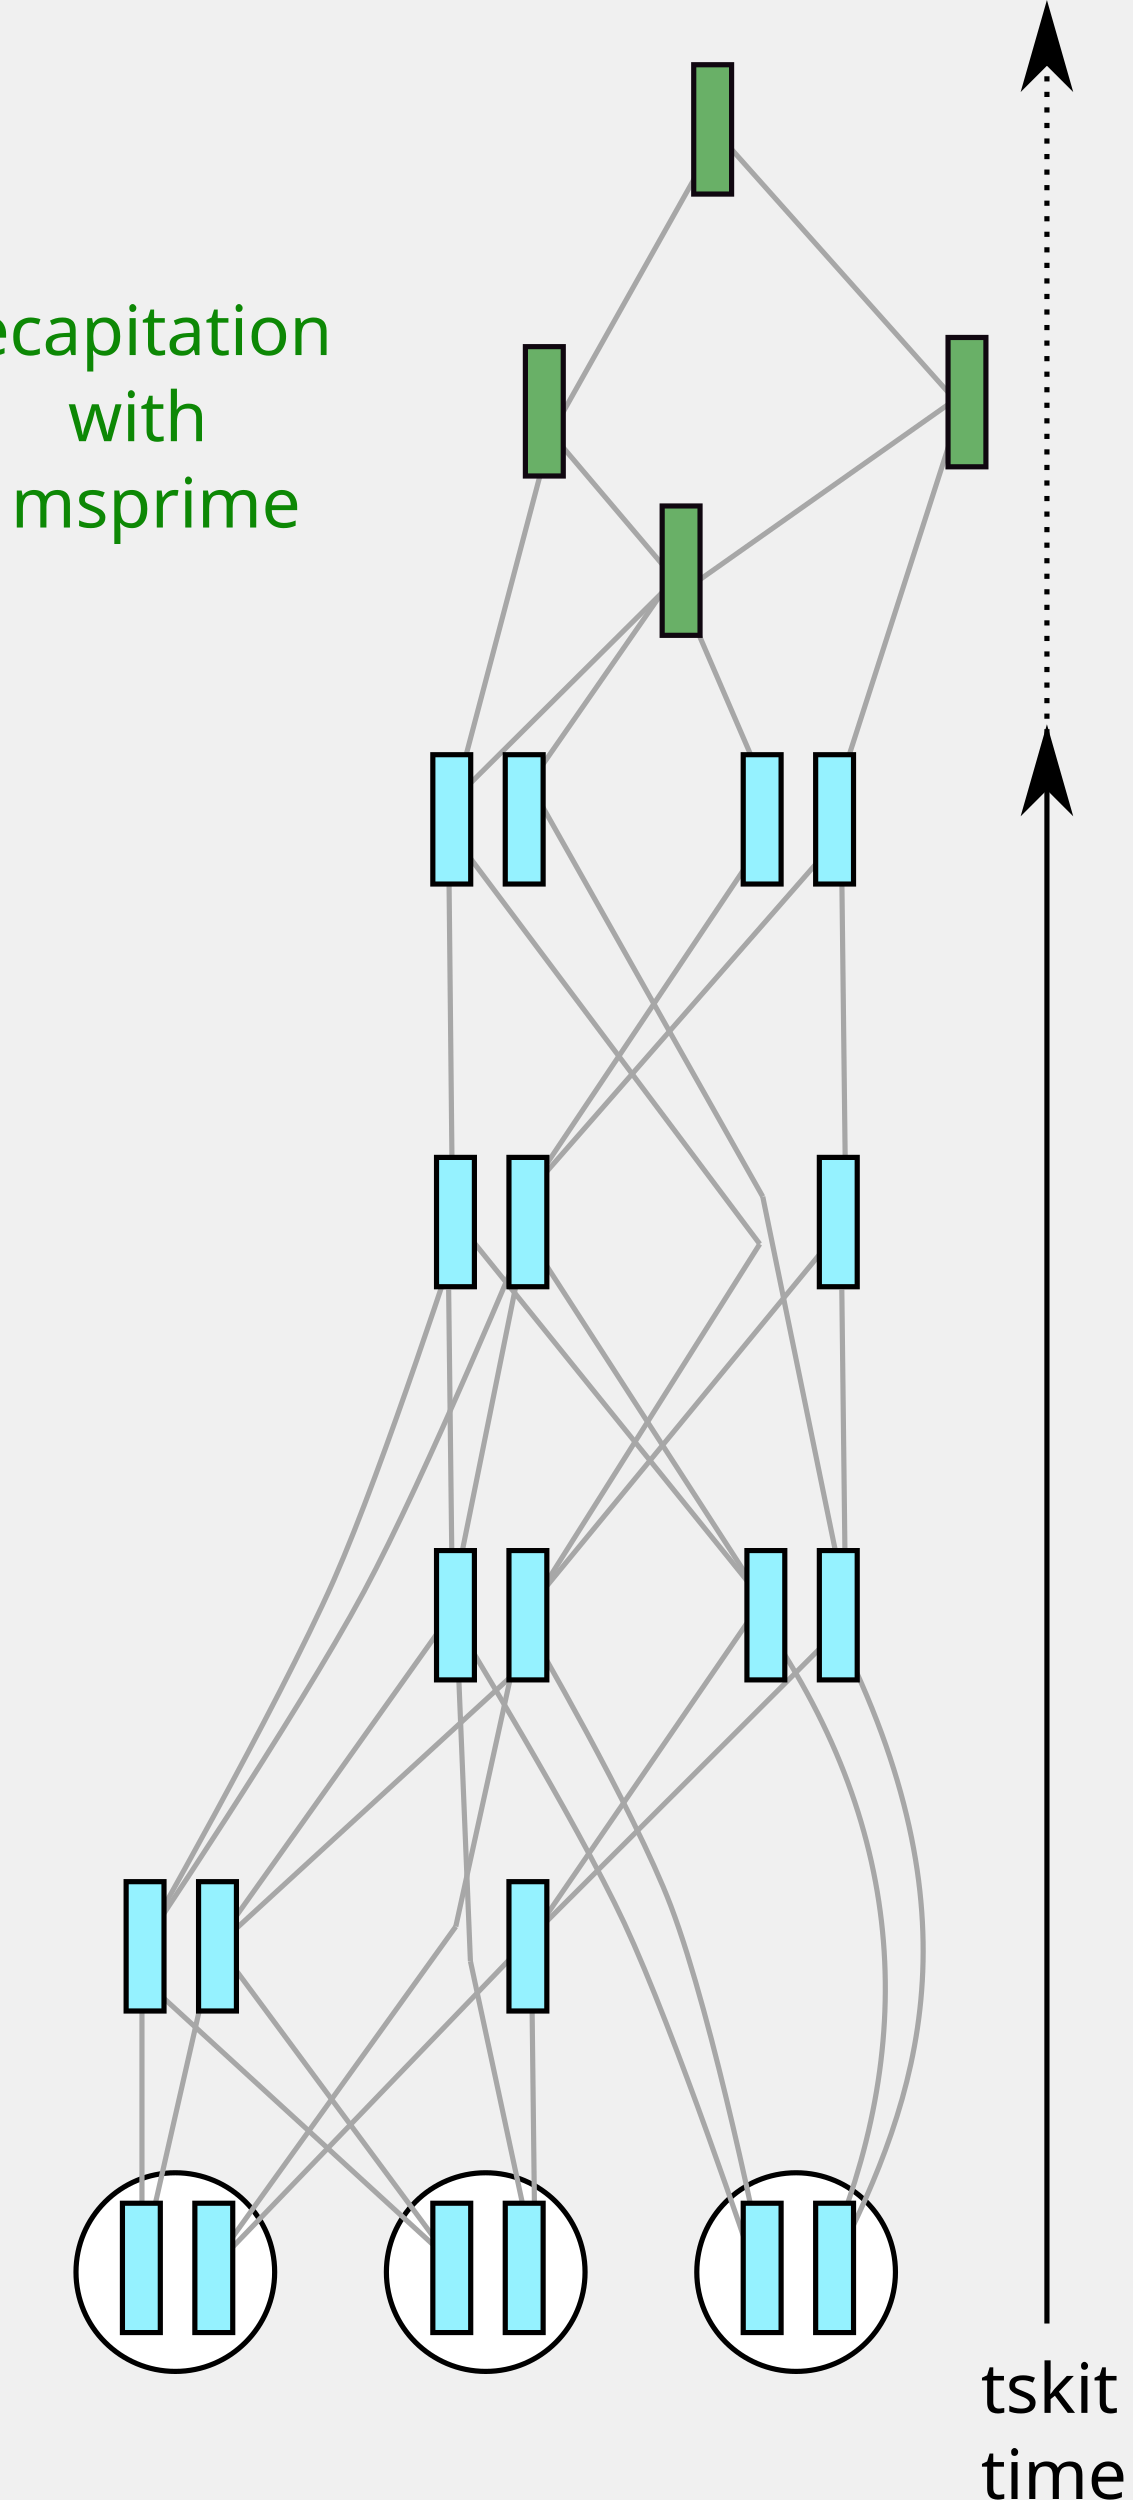
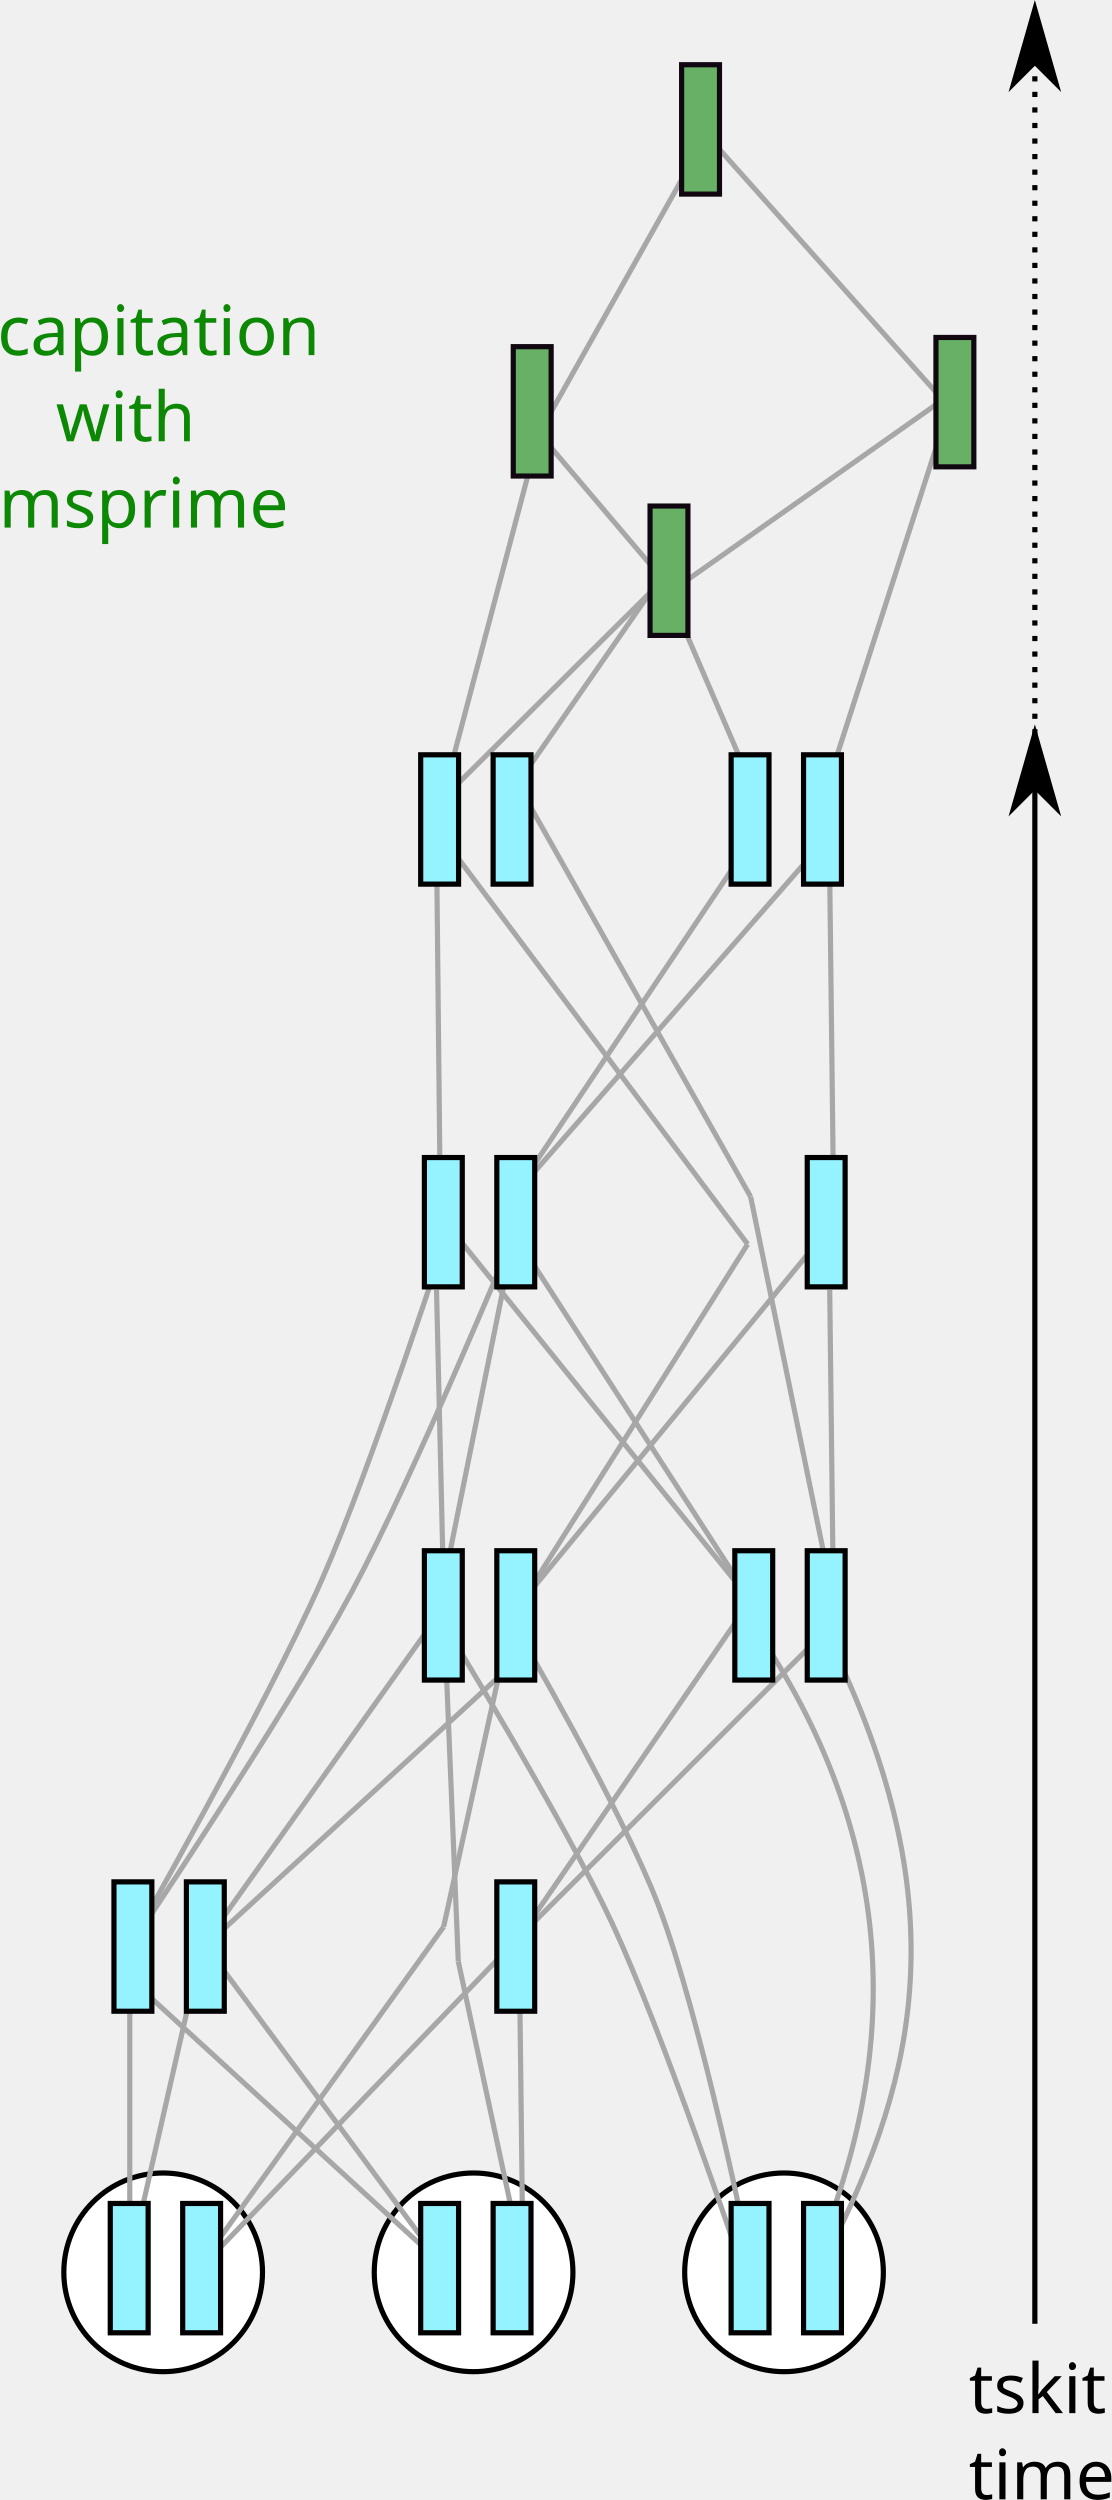
- <svg xmlns="http://www.w3.org/2000/svg" width="57.941mm" height="127.861mm" viewBox="0 0 57.941 127.861" version="1.1" id="svg8">
+ <svg xmlns="http://www.w3.org/2000/svg" width="56.827mm" height="127.847mm" viewBox="0 0 56.827 127.847" version="1.1" id="svg8">
  <defs id="defs2">
    <marker style="overflow:visible" id="marker1506" refX="0" refY="0" orient="auto">
      <path transform="matrix(-0.8,0,0,-0.8,-10,0)" style="fill:#000000;fill-opacity:1;fill-rule:evenodd;stroke:#000000;stroke-width:1pt;stroke-opacity:1" d="M 0,0 5,-5 -12.5,0 5,5 Z" id="path1504" />
    </marker>
    <marker orient="auto" refY="0" refX="0" id="marker9304" style="overflow:visible">
      <path id="path9302" d="M 0,0 5,-5 -12.5,0 5,5 Z" style="fill:#000000;fill-opacity:1;fill-rule:evenodd;stroke:#000000;stroke-width:1pt;stroke-opacity:1" transform="matrix(-0.8,0,0,-0.8,-10,0)" />
    </marker>
    <marker orient="auto" refY="0" refX="0" id="marker8808" style="overflow:visible">
      <path id="path8806" d="M 0,0 5,-5 -12.5,0 5,5 Z" style="fill:#007a8b;fill-opacity:1;fill-rule:evenodd;stroke:#007a8b;stroke-width:1pt;stroke-opacity:1" transform="matrix(-0.8,0,0,-0.8,-10,0)" />
    </marker>
    <marker orient="auto" refY="0" refX="0" id="marker8696" style="overflow:visible">
      <path id="path8694" d="M 0,0 5,-5 -12.5,0 5,5 Z" style="fill:#007a8b;fill-opacity:1;fill-rule:evenodd;stroke:#007a8b;stroke-width:1pt;stroke-opacity:1" transform="matrix(-0.8,0,0,-0.8,-10,0)" />
    </marker>
    <marker orient="auto" refY="0" refX="0" id="marker8590" style="overflow:visible">
      <path id="path8588" d="M 0,0 5,-5 -12.5,0 5,5 Z" style="fill:#007a8b;fill-opacity:1;fill-rule:evenodd;stroke:#007a8b;stroke-width:1pt;stroke-opacity:1" transform="matrix(-0.8,0,0,-0.8,-10,0)" />
    </marker>
    <marker orient="auto" refY="0" refX="0" id="marker5813" style="overflow:visible">
      <path id="path5811" d="M 0,0 5,-5 -12.5,0 5,5 Z" style="fill:#7864e0;fill-opacity:1;fill-rule:evenodd;stroke:#7864e0;stroke-width:1pt;stroke-opacity:1" transform="matrix(-0.8,0,0,-0.8,-10,0)" />
    </marker>
    <marker orient="auto" refY="0" refX="0" id="marker4813" style="overflow:visible">
      <path id="path4811" d="M 0,0 5,-5 -12.5,0 5,5 Z" style="fill:#7864e0;fill-opacity:1;fill-rule:evenodd;stroke:#7864e0;stroke-width:1pt;stroke-opacity:1" transform="matrix(-0.8,0,0,-0.8,-10,0)" />
    </marker>
    <marker orient="auto" refY="0" refX="0" id="marker4695" style="overflow:visible">
      <path id="path4693" d="M 0,0 5,-5 -12.5,0 5,5 Z" style="fill:#7864e0;fill-opacity:1;fill-rule:evenodd;stroke:#7864e0;stroke-width:1pt;stroke-opacity:1" transform="matrix(-0.8,0,0,-0.8,-10,0)" />
    </marker>
    <marker style="overflow:visible" id="marker3421" refX="0" refY="0" orient="auto">
      <path transform="matrix(-0.8,0,0,-0.8,-10,0)" style="fill:#7864e0;fill-opacity:1;fill-rule:evenodd;stroke:#7864e0;stroke-width:1pt;stroke-opacity:1" d="M 0,0 5,-5 -12.5,0 5,5 Z" id="path3419" />
    </marker>
    <marker orient="auto" refY="0" refX="0" id="marker2989" style="overflow:visible">
      <path id="path2987" d="M 0,0 5,-5 -12.5,0 5,5 Z" style="fill:#7864e0;fill-opacity:1;fill-rule:evenodd;stroke:#7864e0;stroke-width:1pt;stroke-opacity:1" transform="matrix(-0.8,0,0,-0.8,-10,0)" />
    </marker>
    <marker orient="auto" refY="0" refX="0" id="marker2527" style="overflow:visible">
      <path id="path2525" d="M 0,0 5,-5 -12.5,0 5,5 Z" style="fill:#000000;fill-opacity:1;fill-rule:evenodd;stroke:#000000;stroke-width:1pt;stroke-opacity:1" transform="matrix(-0.8,0,0,-0.8,-10,0)" />
    </marker>
    <marker orient="auto" refY="0" refX="0" id="marker2022" style="overflow:visible">
      <path id="path2020" d="M 0,0 5,-5 -12.5,0 5,5 Z" style="fill:#7864e0;fill-opacity:1;fill-rule:evenodd;stroke:#7864e0;stroke-width:1pt;stroke-opacity:1" transform="matrix(-0.8,0,0,-0.8,-10,0)" />
    </marker>
    <marker style="overflow:visible" id="marker1788" refX="0" refY="0" orient="auto">
      <path transform="matrix(-0.8,0,0,-0.8,-10,0)" style="fill:#007a8b;fill-opacity:1;fill-rule:evenodd;stroke:#007a8b;stroke-width:1pt;stroke-opacity:1" d="M 0,0 5,-5 -12.5,0 5,5 Z" id="path1786" />
    </marker>
    <marker style="overflow:visible" id="marker1754" refX="0" refY="0" orient="auto">
      <path transform="matrix(-0.8,0,0,-0.8,-10,0)" style="fill:#007a8b;fill-opacity:1;fill-rule:evenodd;stroke:#007a8b;stroke-width:1pt;stroke-opacity:1" d="M 0,0 5,-5 -12.5,0 5,5 Z" id="path1752" />
    </marker>
    <marker style="overflow:visible" id="marker1677" refX="0" refY="0" orient="auto">
      <path transform="matrix(-0.8,0,0,-0.8,-10,0)" style="fill:#ff0000;fill-opacity:1;fill-rule:evenodd;stroke:#ff0000;stroke-width:1pt;stroke-opacity:1" d="M 0,0 5,-5 -12.5,0 5,5 Z" id="path1675" />
    </marker>
    <marker style="overflow:visible" id="marker1125" refX="0" refY="0" orient="auto">
      <path transform="matrix(-0.8,0,0,-0.8,-10,0)" style="fill:#000000;fill-opacity:1;fill-rule:evenodd;stroke:#000000;stroke-width:1pt;stroke-opacity:1" d="M 0,0 5,-5 -12.5,0 5,5 Z" id="path1123" />
    </marker>
    <marker orient="auto" refY="0" refX="0" id="Arrow1Lend" style="overflow:visible">
      <path id="path836" d="M 0,0 5,-5 -12.5,0 5,5 Z" style="fill:#000000;fill-opacity:1;fill-rule:evenodd;stroke:#000000;stroke-width:1pt;stroke-opacity:1" transform="matrix(-0.8,0,0,-0.8,-10,0)" />
    </marker>
    <marker style="overflow:visible" id="marker2527-1" refX="0" refY="0" orient="auto">
      <path transform="matrix(-0.8,0,0,-0.8,-10,0)" style="fill:#000080;fill-opacity:1;fill-rule:evenodd;stroke:#000000;stroke-width:1pt;stroke-opacity:1" d="M 0,0 5,-5 -12.5,0 5,5 Z" id="path2525-7" />
    </marker>
    <marker style="overflow:visible" id="marker4813-9" refX="0" refY="0" orient="auto">
      <path transform="matrix(-0.8,0,0,-0.8,-10,0)" style="fill:#2ebec8;fill-opacity:0.882;fill-rule:evenodd;stroke:#2ebec8;stroke-width:1pt;stroke-opacity:0.882" d="M 0,0 5,-5 -12.5,0 5,5 Z" id="path4811-5" />
    </marker>
    <marker orient="auto" refY="0" refX="0" id="marker4813-9-9" style="overflow:visible">
      <path id="path4811-5-5" d="M 0,0 5,-5 -12.5,0 5,5 Z" style="fill:#2ebec8;fill-opacity:0.882;fill-rule:evenodd;stroke:#2ebec8;stroke-width:1pt;stroke-opacity:0.882" transform="matrix(-0.8,0,0,-0.8,-10,0)" />
    </marker>
    <marker style="overflow:visible" id="marker4813-9-9-0" refX="0" refY="0" orient="auto">
      <path transform="matrix(-0.8,0,0,-0.8,-10,0)" style="fill:#2ebec8;fill-opacity:0.882;fill-rule:evenodd;stroke:#2ebec8;stroke-width:1pt;stroke-opacity:0.882" d="M 0,0 5,-5 -12.5,0 5,5 Z" id="path4811-5-5-2" />
    </marker>
    <marker style="overflow:visible" id="marker2022-4" refX="0" refY="0" orient="auto">
      <path transform="matrix(-0.8,0,0,-0.8,-10,0)" style="fill:#7864e0;fill-opacity:1;fill-rule:evenodd;stroke:#7864e0;stroke-width:1pt;stroke-opacity:1" d="M 0,0 5,-5 -12.5,0 5,5 Z" id="path2020-4" />
    </marker>
    <marker orient="auto" refY="0" refX="0" id="marker2022-4-2" style="overflow:visible">
      <path id="path2020-4-9" d="M 0,0 5,-5 -12.5,0 5,5 Z" style="fill:#7864e0;fill-opacity:1;fill-rule:evenodd;stroke:#7864e0;stroke-width:1pt;stroke-opacity:1" transform="matrix(-0.8,0,0,-0.8,-10,0)" />
    </marker>
    <marker style="overflow:visible" id="marker2022-4-2-6" refX="0" refY="0" orient="auto">
      <path transform="matrix(-0.8,0,0,-0.8,-10,0)" style="fill:#7864e0;fill-opacity:1;fill-rule:evenodd;stroke:#7864e0;stroke-width:1pt;stroke-opacity:1" d="M 0,0 5,-5 -12.5,0 5,5 Z" id="path2020-4-9-8" />
    </marker>
    <marker orient="auto" refY="0" refX="0" id="marker2022-4-2-6-2" style="overflow:visible">
      <path id="path2020-4-9-8-9" d="M 0,0 5,-5 -12.5,0 5,5 Z" style="fill:#7864e0;fill-opacity:1;fill-rule:evenodd;stroke:#7864e0;stroke-width:1pt;stroke-opacity:1" transform="matrix(-0.8,0,0,-0.8,-10,0)" />
    </marker>
    <marker orient="auto" refY="0" refX="0" id="marker2022-4-2-6-5" style="overflow:visible">
      <path id="path2020-4-9-8-8" d="M 0,0 5,-5 -12.5,0 5,5 Z" style="fill:#7864e0;fill-opacity:1;fill-rule:evenodd;stroke:#7864e0;stroke-width:1pt;stroke-opacity:1" transform="matrix(-0.8,0,0,-0.8,-10,0)" />
    </marker>
  </defs>
-   <g id="layer6" style="display:inline" transform="translate(-45.51499,-16.11833)">
+   <g id="layer6" style="display:inline" transform="translate(-46.13829,-16.11833)">
    <circle style="display:inline;opacity:1;fill:#ffffff;fill-opacity:1;stroke:#000000;stroke-width:0.265;stroke-linecap:round;stroke-miterlimit:4;stroke-dasharray:none;stroke-dashoffset:0;stroke-opacity:1" id="circle8237" cx="54.482" cy="132.323" r="5.08" />
    <circle style="display:inline;opacity:1;fill:#ffffff;fill-opacity:1;stroke:#000000;stroke-width:0.265;stroke-linecap:round;stroke-miterlimit:4;stroke-dasharray:none;stroke-dashoffset:0;stroke-opacity:1" id="circle8241" cx="86.232" cy="132.323" r="5.08" />
  </g>
-   <g id="layer16" style="display:inline" transform="translate(3.75424,36.90917)">
+   <g id="layer16" style="display:inline" transform="translate(3.130949,36.90917)">
    <circle transform="translate(-49.26924,-53.0275)" r="5.08" cy="132.323" cx="70.357" id="circle8239" style="display:inline;opacity:1;fill:#ffffff;fill-opacity:1;stroke:#000000;stroke-width:0.265;stroke-linecap:round;stroke-miterlimit:4;stroke-dasharray:none;stroke-dashoffset:0;stroke-opacity:1" />
  </g>
-   <g id="layer3" style="display:inline" transform="translate(-45.51499,-16.11833)">
+   <g id="layer3" style="display:inline" transform="translate(-46.13829,-16.11833)">
    <path style="fill:none;fill-rule:evenodd;stroke:#a7a7a7;stroke-width:0.265px;stroke-linecap:butt;stroke-linejoin:miter;stroke-opacity:1" d="M 52.775,131.824 V 115.335" id="path1506" />
-     <path id="path1508" d="m 52.775,131.824 3.733,-16.395" style="fill:none;fill-rule:evenodd;stroke:#a7a7a7;stroke-width:0.265px;stroke-linecap:butt;stroke-linejoin:miter;stroke-opacity:1" />
-     <path id="path1510" d="M 56.479,131.824 68.825,114.652" style="fill:none;fill-rule:evenodd;stroke:#a7a7a7;stroke-width:0.265px;stroke-linecap:butt;stroke-linejoin:miter;stroke-opacity:1" />
-     <path style="fill:none;fill-rule:evenodd;stroke:#a7a7a7;stroke-width:0.265px;stroke-linecap:butt;stroke-linejoin:miter;stroke-opacity:1" d="m 57.366,131.09 15.395,-15.991" id="path1512" />
    <path style="fill:none;fill-rule:evenodd;stroke:#a7a7a7;stroke-width:0.265px;stroke-linecap:butt;stroke-linejoin:miter;stroke-opacity:1" d="m 83.996,131.824 c 0,0 -3.938,-11.746 -6.553,-17.348 -2.467,-5.285 -8.576,-15.253 -8.576,-15.253" id="path1522" />
-     <path id="path1524" d="m 87.7,131.824 c 4.739,-11.008 4.28,-21.903 -3.081,-32.648" style="fill:none;fill-rule:evenodd;stroke:#a7a7a7;stroke-width:0.265px;stroke-linecap:butt;stroke-linejoin:miter;stroke-opacity:1" />
-     <path id="path1530" d="m 84.525,131.824 c 0,0 -2.474,-12.37 -4.705,-18.239 -1.881,-4.947 -7.248,-14.125 -7.248,-14.125" style="fill:none;fill-rule:evenodd;stroke:#a7a7a7;stroke-width:0.265px;stroke-linecap:butt;stroke-linejoin:miter;stroke-opacity:1" />
-     <path style="fill:none;fill-rule:evenodd;stroke:#a7a7a7;stroke-width:0.265px;stroke-linecap:butt;stroke-linejoin:miter;stroke-opacity:1" d="m 88.229,131.824 c 4.349,-8.55 7.415,-17.756 0.094,-32.27" id="path1532" />
-     <path style="fill:none;fill-rule:evenodd;stroke:#a7a7a7;stroke-width:0.265px;stroke-linecap:butt;stroke-linejoin:miter;stroke-opacity:1" d="M 72.883,97.958 84.372,79.743" id="path1538" />
-     <path id="path1540" d="M 72.883,97.958 88.664,78.775" style="fill:none;fill-rule:evenodd;stroke:#a7a7a7;stroke-width:0.265px;stroke-linecap:butt;stroke-linejoin:miter;stroke-opacity:1" />
-     <path id="path1542" d="M 68.65,97.958 72.43,79.248" style="fill:none;fill-rule:evenodd;stroke:#a7a7a7;stroke-width:0.265px;stroke-linecap:butt;stroke-linejoin:miter;stroke-opacity:1" />
-     <path style="fill:none;fill-rule:evenodd;stroke:#a7a7a7;stroke-width:0.265px;stroke-linecap:butt;stroke-linejoin:miter;stroke-opacity:1" d="M 68.65,97.958 68.461,82.083" id="path1544" />
-     <path style="fill:none;fill-rule:evenodd;stroke:#a7a7a7;stroke-width:0.265px;stroke-linecap:butt;stroke-linejoin:miter;stroke-opacity:1" d="M 84.525,97.958 69.113,78.87" id="path1546" />
-     <path id="path1548" d="M 84.525,97.958 72.43,79.248" style="fill:none;fill-rule:evenodd;stroke:#a7a7a7;stroke-width:0.265px;stroke-linecap:butt;stroke-linejoin:miter;stroke-opacity:1" />
-     <path id="path1550" d="M 88.758,97.958 84.525,77.32" style="fill:none;fill-rule:evenodd;stroke:#a7a7a7;stroke-width:0.265px;stroke-linecap:butt;stroke-linejoin:miter;stroke-opacity:1" />
-     <path style="fill:none;fill-rule:evenodd;stroke:#a7a7a7;stroke-width:0.265px;stroke-linecap:butt;stroke-linejoin:miter;stroke-opacity:1" d="M 88.758,97.958 88.569,82.083" id="path1552" />
-     <path style="fill:none;fill-rule:evenodd;stroke:#a7a7a7;stroke-width:0.265px;stroke-linecap:butt;stroke-linejoin:miter;stroke-opacity:1" d="M 68.825,114.652 72.836,96.389" id="path1554" />
-     <path style="fill:none;fill-rule:evenodd;stroke:#a7a7a7;stroke-width:0.265px;stroke-linecap:butt;stroke-linejoin:miter;stroke-opacity:1" d="m 56.29,115.949 16.128,-14.788" id="path1562" />
-     <path id="path1564" d="M 56.29,115.949 68.215,99.177" style="fill:none;fill-rule:evenodd;stroke:#a7a7a7;stroke-width:0.265px;stroke-linecap:butt;stroke-linejoin:miter;stroke-opacity:1" />
-     <path id="path1566" d="m 52.586,115.949 c 0,0 8.112,-12.043 11.543,-18.428 3.166,-5.893 8.301,-18.273 8.301,-18.273" style="fill:none;fill-rule:evenodd;stroke:#a7a7a7;stroke-width:0.265px;stroke-linecap:butt;stroke-linejoin:miter;stroke-opacity:1" />
+     <path style="fill:none;fill-rule:evenodd;stroke:#a7a7a7;stroke-width:0.265px;stroke-linecap:butt;stroke-linejoin:miter;stroke-opacity:1" d="M 68.867,99.224 68.461,82.083" id="path1544" />
    <path style="fill:none;fill-rule:evenodd;stroke:#a7a7a7;stroke-width:0.265px;stroke-linecap:butt;stroke-linejoin:miter;stroke-opacity:1" d="m 52.586,115.949 c 0,0 7.109,-12.462 9.999,-19.014 2.584,-5.858 6.528,-18.066 6.528,-18.066" id="path1568" />
-     <path id="path1574" d="M 84.372,79.743 68.453,58.523" style="fill:none;fill-rule:evenodd;stroke:#a7a7a7;stroke-width:0.265px;stroke-linecap:butt;stroke-linejoin:miter;stroke-opacity:1" />
-     <path style="fill:none;fill-rule:evenodd;stroke:#a7a7a7;stroke-width:0.265px;stroke-linecap:butt;stroke-linejoin:miter;stroke-opacity:1" d="M 84.525,77.32 72.598,56.193" id="path1576" />
-     <path style="fill:none;fill-rule:evenodd;stroke:#a7a7a7;stroke-width:0.265px;stroke-linecap:butt;stroke-linejoin:miter;stroke-opacity:1" d="M 72.354,77.32 84.852,58.657" id="path1578" />
-     <path id="path1580" d="M 72.354,77.32 88.469,58.906" style="fill:none;fill-rule:evenodd;stroke:#a7a7a7;stroke-width:0.265px;stroke-linecap:butt;stroke-linejoin:miter;stroke-opacity:1" />
    <path id="path1582" d="M 68.65,77.32 68.453,58.523" style="fill:none;fill-rule:evenodd;stroke:#a7a7a7;stroke-width:0.265px;stroke-linecap:butt;stroke-linejoin:miter;stroke-opacity:1" />
-     <path id="path8428" d="M 72.76,115.099 88.324,99.555" style="fill:none;fill-rule:evenodd;stroke:#a7a7a7;stroke-width:0.265px;stroke-linecap:butt;stroke-linejoin:miter;stroke-opacity:1" />
-     <path style="fill:none;fill-rule:evenodd;stroke:#a7a7a7;stroke-width:0.265px;stroke-linecap:butt;stroke-linejoin:miter;stroke-opacity:1" d="M 72.76,115.099 84.525,97.958" id="path8430" />
-     <path id="path1572" d="M 88.758,76.791 88.569,60.916" style="display:inline;fill:none;fill-rule:evenodd;stroke:#a7a7a7;stroke-width:0.265px;stroke-linecap:butt;stroke-linejoin:miter;stroke-opacity:1" />
  </g>
-   <g id="layer17" style="display:inline" transform="translate(3.75424,36.90917)">
+   <g id="layer17" style="display:inline" transform="translate(3.130949,36.90917)">
    <path transform="translate(-49.26924,-53.0275)" style="display:inline;fill:none;fill-rule:evenodd;stroke:#a7a7a7;stroke-width:0.265px;stroke-linecap:butt;stroke-linejoin:miter;stroke-opacity:1" d="M 68.65,131.824 52.491,117.036" id="path1514" />
-     <path transform="translate(-49.26924,-53.0275)" id="path1516" d="M 68.65,131.824 56.507,115.43" style="display:inline;fill:none;fill-rule:evenodd;stroke:#a7a7a7;stroke-width:0.265px;stroke-linecap:butt;stroke-linejoin:miter;stroke-opacity:1" />
-     <path transform="translate(-49.26924,-53.0275)" id="path1518" d="M 72.883,131.824 69.574,116.42" style="display:inline;fill:none;fill-rule:evenodd;stroke:#a7a7a7;stroke-width:0.265px;stroke-linecap:butt;stroke-linejoin:miter;stroke-opacity:1" />
-     <path transform="translate(-49.26924,-53.0275)" style="display:inline;fill:none;fill-rule:evenodd;stroke:#a7a7a7;stroke-width:0.265px;stroke-linecap:butt;stroke-linejoin:miter;stroke-opacity:1" d="M 72.883,131.824 72.694,115.949" id="path1520" />
-     <path transform="translate(-49.26924,-53.0275)" id="path1556" d="M 69.574,116.42 68.867,99.224" style="display:inline;fill:none;fill-rule:evenodd;stroke:#a7a7a7;stroke-width:0.265px;stroke-linecap:butt;stroke-linejoin:miter;stroke-opacity:1" />
  </g>
-   <g id="layer12" style="display:inline" transform="translate(3.75424,36.90917)">
+   <g id="layer25" style="display:inline" transform="translate(-31.53001)">
+     <path style="display:inline;fill:none;fill-rule:evenodd;stroke:#a7a7a7;stroke-width:0.265px;stroke-linecap:butt;stroke-linejoin:miter;stroke-opacity:1" d="M 84.525,97.958 69.113,78.87" id="path1546" transform="translate(-14.60828,-16.11833)" />
+     <path style="display:inline;fill:none;fill-rule:evenodd;stroke:#a7a7a7;stroke-width:0.265px;stroke-linecap:butt;stroke-linejoin:miter;stroke-opacity:1" d="M 72.354,77.32 84.852,58.657" id="path1578" transform="translate(-14.60828,-16.11833)" />
+     <path id="path1580" d="M 72.354,77.32 88.469,58.906" style="display:inline;fill:none;fill-rule:evenodd;stroke:#a7a7a7;stroke-width:0.265px;stroke-linecap:butt;stroke-linejoin:miter;stroke-opacity:1" transform="translate(-14.60828,-16.11833)" />
+     <path id="path1530" d="m 84.525,131.824 c 0,0 -2.474,-12.37 -4.705,-18.239 -1.881,-4.947 -7.248,-14.125 -7.248,-14.125" style="display:inline;fill:none;fill-rule:evenodd;stroke:#a7a7a7;stroke-width:0.265px;stroke-linecap:butt;stroke-linejoin:miter;stroke-opacity:1" transform="translate(-14.60828,-16.11833)" />
+     <path id="path1542" d="M 68.65,97.958 72.43,79.248" style="display:inline;fill:none;fill-rule:evenodd;stroke:#a7a7a7;stroke-width:0.265px;stroke-linecap:butt;stroke-linejoin:miter;stroke-opacity:1" transform="translate(-14.60828,-16.11833)" />
+     <path id="path1548" d="M 84.525,97.958 72.43,79.248" style="display:inline;fill:none;fill-rule:evenodd;stroke:#a7a7a7;stroke-width:0.265px;stroke-linecap:butt;stroke-linejoin:miter;stroke-opacity:1" transform="translate(-14.60828,-16.11833)" />
+     <path id="path1566" d="m 52.586,115.949 c 0,0 8.112,-12.043 11.543,-18.428 3.166,-5.893 8.301,-18.273 8.301,-18.273" style="display:inline;fill:none;fill-rule:evenodd;stroke:#a7a7a7;stroke-width:0.265px;stroke-linecap:butt;stroke-linejoin:miter;stroke-opacity:1" transform="translate(-14.60828,-16.11833)" />
+     <path style="display:inline;fill:none;fill-rule:evenodd;stroke:#a7a7a7;stroke-width:0.265px;stroke-linecap:butt;stroke-linejoin:miter;stroke-opacity:1" d="M 72.883,97.958 84.372,79.743" id="path1538" transform="translate(-14.60828,-16.11833)" />
+     <path id="path1540" d="M 72.883,97.958 88.664,78.775" style="display:inline;fill:none;fill-rule:evenodd;stroke:#a7a7a7;stroke-width:0.265px;stroke-linecap:butt;stroke-linejoin:miter;stroke-opacity:1" transform="translate(-14.60828,-16.11833)" />
+     <path id="path1550" d="M 88.758,97.958 84.525,77.32" style="display:inline;fill:none;fill-rule:evenodd;stroke:#a7a7a7;stroke-width:0.265px;stroke-linecap:butt;stroke-linejoin:miter;stroke-opacity:1" transform="translate(-14.60828,-16.11833)" />
+     <path style="display:inline;fill:none;fill-rule:evenodd;stroke:#a7a7a7;stroke-width:0.265px;stroke-linecap:butt;stroke-linejoin:miter;stroke-opacity:1" d="M 88.758,97.958 88.569,82.083" id="path1552" transform="translate(-14.60828,-16.11833)" />
+     <path id="path1574" d="M 84.372,79.743 68.453,58.523" style="display:inline;fill:none;fill-rule:evenodd;stroke:#a7a7a7;stroke-width:0.265px;stroke-linecap:butt;stroke-linejoin:miter;stroke-opacity:1" transform="translate(-14.60828,-16.11833)" />
+     <path style="display:inline;fill:none;fill-rule:evenodd;stroke:#a7a7a7;stroke-width:0.265px;stroke-linecap:butt;stroke-linejoin:miter;stroke-opacity:1" d="M 84.525,77.32 72.598,56.193" id="path1576" transform="translate(-14.60828,-16.11833)" />
+     <path id="path1572" d="M 88.758,76.791 88.569,60.916" style="display:inline;fill:none;fill-rule:evenodd;stroke:#a7a7a7;stroke-width:0.265px;stroke-linecap:butt;stroke-linejoin:miter;stroke-opacity:1" transform="translate(-14.60828,-16.11833)" />
+     <path id="path1508" d="m 52.775,131.824 3.733,-16.395" style="display:inline;fill:none;fill-rule:evenodd;stroke:#a7a7a7;stroke-width:0.265px;stroke-linecap:butt;stroke-linejoin:miter;stroke-opacity:1" transform="translate(-14.60828,-16.11833)" />
+     <path style="display:inline;fill:none;fill-rule:evenodd;stroke:#a7a7a7;stroke-width:0.265px;stroke-linecap:butt;stroke-linejoin:miter;stroke-opacity:1" d="m 56.29,115.949 16.128,-14.788" id="path1562" transform="translate(-14.60828,-16.11833)" />
+     <path id="path1564" d="M 56.29,115.949 68.215,99.177" style="display:inline;fill:none;fill-rule:evenodd;stroke:#a7a7a7;stroke-width:0.265px;stroke-linecap:butt;stroke-linejoin:miter;stroke-opacity:1" transform="translate(-14.60828,-16.11833)" />
+     <path id="path8428" d="M 72.76,115.099 88.324,99.555" style="display:inline;fill:none;fill-rule:evenodd;stroke:#a7a7a7;stroke-width:0.265px;stroke-linecap:butt;stroke-linejoin:miter;stroke-opacity:1" transform="translate(-14.60828,-16.11833)" />
+     <path style="display:inline;fill:none;fill-rule:evenodd;stroke:#a7a7a7;stroke-width:0.265px;stroke-linecap:butt;stroke-linejoin:miter;stroke-opacity:1" d="M 72.76,115.099 84.525,97.958" id="path8430" transform="translate(-14.60828,-16.11833)" />
+     <path transform="translate(-14.60828,-16.11833)" id="path1516" d="M 68.65,131.824 56.507,115.43" style="display:inline;fill:none;fill-rule:evenodd;stroke:#a7a7a7;stroke-width:0.265px;stroke-linecap:butt;stroke-linejoin:miter;stroke-opacity:1" />
+     <path style="display:inline;fill:none;fill-rule:evenodd;stroke:#a7a7a7;stroke-width:0.265px;stroke-linecap:butt;stroke-linejoin:miter;stroke-opacity:1" d="M 68.825,114.652 72.836,96.389" id="path1554" transform="translate(-14.60828,-16.11833)" />
+     <path transform="translate(-14.60828,-16.11833)" id="path1556" d="M 69.574,116.42 68.867,99.224" style="display:inline;fill:none;fill-rule:evenodd;stroke:#a7a7a7;stroke-width:0.265px;stroke-linecap:butt;stroke-linejoin:miter;stroke-opacity:1" />
+     <path id="path1510" d="M 56.479,131.824 68.825,114.652" style="display:inline;fill:none;fill-rule:evenodd;stroke:#a7a7a7;stroke-width:0.265px;stroke-linecap:butt;stroke-linejoin:miter;stroke-opacity:1" transform="translate(-14.60828,-16.11833)" />
+     <path style="display:inline;fill:none;fill-rule:evenodd;stroke:#a7a7a7;stroke-width:0.265px;stroke-linecap:butt;stroke-linejoin:miter;stroke-opacity:1" d="m 57.366,131.09 15.395,-15.991" id="path1512" transform="translate(-14.60828,-16.11833)" />
+     <path id="path1524" d="m 87.7,131.824 c 4.739,-11.008 4.28,-21.903 -3.081,-32.648" style="display:inline;fill:none;fill-rule:evenodd;stroke:#a7a7a7;stroke-width:0.265px;stroke-linecap:butt;stroke-linejoin:miter;stroke-opacity:1" transform="translate(-14.60828,-16.11833)" />
+     <path style="display:inline;fill:none;fill-rule:evenodd;stroke:#a7a7a7;stroke-width:0.265px;stroke-linecap:butt;stroke-linejoin:miter;stroke-opacity:1" d="m 88.229,131.824 c 4.349,-8.55 7.415,-17.756 0.094,-32.27" id="path1532" transform="translate(-14.60828,-16.11833)" />
+     <path transform="translate(-14.60828,-16.11833)" id="path1518" d="M 72.883,131.824 69.574,116.42" style="display:inline;fill:none;fill-rule:evenodd;stroke:#a7a7a7;stroke-width:0.265px;stroke-linecap:butt;stroke-linejoin:miter;stroke-opacity:1" />
+     <path transform="translate(-14.60828,-16.11833)" style="display:inline;fill:none;fill-rule:evenodd;stroke:#a7a7a7;stroke-width:0.265px;stroke-linecap:butt;stroke-linejoin:miter;stroke-opacity:1" d="M 72.883,131.824 72.694,115.949" id="path1520" />
+   </g>
+   <g id="layer12" style="display:inline" transform="translate(3.130949,36.90917)">
    <path transform="translate(-49.26924,-53.0275)" id="path9239" d="M 84.525,56.154 80.048,45.762" style="display:inline;fill:none;fill-rule:evenodd;stroke:#a7a7a7;stroke-width:0.265px;stroke-linecap:butt;stroke-linejoin:miter;stroke-opacity:1" />
    <path id="path9278" d="m 19.489,3.957 4.945,-18.703" style="display:inline;fill:none;fill-rule:evenodd;stroke:#a7a7a7;stroke-width:0.265px;stroke-linecap:butt;stroke-linejoin:miter;stroke-opacity:1" />
    <path style="display:inline;fill:none;fill-rule:evenodd;stroke:#a7a7a7;stroke-width:0.265px;stroke-linecap:butt;stroke-linejoin:miter;stroke-opacity:1" d="M 19.489,3.957 30.779,-7.265" id="path9280" />
    <path id="path9282" d="M 31.131,-6.626 45.08,-16.463" style="display:inline;fill:none;fill-rule:evenodd;stroke:#a7a7a7;stroke-width:0.265px;stroke-linecap:butt;stroke-linejoin:miter;stroke-opacity:1" />
    <path style="display:inline;fill:none;fill-rule:evenodd;stroke:#a7a7a7;stroke-width:0.265px;stroke-linecap:butt;stroke-linejoin:miter;stroke-opacity:1" d="M 38.943,3.985 45.523,-16.45" id="path9284" />
    <path id="path9286" d="M 45.08,-16.463 33.01,-30.002" style="display:inline;fill:none;fill-rule:evenodd;stroke:#a7a7a7;stroke-width:0.265px;stroke-linecap:butt;stroke-linejoin:miter;stroke-opacity:1" />
    <path style="display:inline;fill:none;fill-rule:evenodd;stroke:#a7a7a7;stroke-width:0.265px;stroke-linecap:butt;stroke-linejoin:miter;stroke-opacity:1" d="m 24.434,-14.745 8.576,-15.257" id="path9288" />
    <path id="path9290" d="m 30.779,-7.265 -6.344,-7.48" style="display:inline;fill:none;fill-rule:evenodd;stroke:#a7a7a7;stroke-width:0.265px;stroke-linecap:butt;stroke-linejoin:miter;stroke-opacity:1" />
    <path id="path9658" d="M 23.329,3.166 31.308,-8.324" style="display:inline;fill:none;fill-rule:evenodd;stroke:#a7a7a7;stroke-width:0.265px;stroke-linecap:butt;stroke-linejoin:miter;stroke-opacity:1" />
  </g>
-   <g id="layer2" style="display:inline" transform="translate(-45.51499,-16.11833)">
-     <rect style="opacity:1;fill:#95f2ff;fill-opacity:1;stroke:#000000;stroke-width:0.265;stroke-linecap:round;stroke-miterlimit:4;stroke-dasharray:none;stroke-dashoffset:0;stroke-opacity:1" id="rect1300" width="1.937" height="6.615" x="87.42" y="75.313" />
+   <g id="layer2" style="display:inline" transform="translate(-46.13829,-16.11833)">
    <rect style="opacity:1;fill:#95f2ff;fill-opacity:1;stroke:#000000;stroke-width:0.265;stroke-linecap:round;stroke-miterlimit:4;stroke-dasharray:none;stroke-dashoffset:0;stroke-opacity:1" id="rect1306" width="1.937" height="6.615" x="67.841" y="75.313" />
-     <rect y="75.313" x="71.545" height="6.615" width="1.937" id="rect1308" style="opacity:1;fill:#95f2ff;fill-opacity:1;stroke:#000000;stroke-width:0.265;stroke-linecap:round;stroke-miterlimit:4;stroke-dasharray:none;stroke-dashoffset:0;stroke-opacity:1" />
-     <rect style="opacity:1;fill:#95f2ff;fill-opacity:1;stroke:#000000;stroke-width:0.265;stroke-linecap:round;stroke-miterlimit:4;stroke-dasharray:none;stroke-dashoffset:0;stroke-opacity:1" id="rect1330" width="1.937" height="6.615" x="67.841" y="95.421" />
-     <rect y="95.421" x="71.545" height="6.615" width="1.937" id="rect1332" style="opacity:1;fill:#95f2ff;fill-opacity:1;stroke:#000000;stroke-width:0.265;stroke-linecap:round;stroke-miterlimit:4;stroke-dasharray:none;stroke-dashoffset:0;stroke-opacity:1" />
    <rect y="128.801" x="51.777" height="6.615" width="1.937" id="rect1338" style="display:inline;opacity:1;fill:#95f2ff;fill-opacity:1;stroke:#000000;stroke-width:0.265;stroke-linecap:round;stroke-miterlimit:4;stroke-dasharray:none;stroke-dashoffset:0;stroke-opacity:1" />
    <rect style="display:inline;opacity:1;fill:#95f2ff;fill-opacity:1;stroke:#000000;stroke-width:0.265;stroke-linecap:round;stroke-miterlimit:4;stroke-dasharray:none;stroke-dashoffset:0;stroke-opacity:1" id="rect1340" width="1.937" height="6.615" x="55.481" y="128.801" />
    <rect y="128.801" x="83.527" height="6.615" width="1.937" id="rect1354" style="display:inline;opacity:1;fill:#95f2ff;fill-opacity:1;stroke:#000000;stroke-width:0.265;stroke-linecap:round;stroke-miterlimit:4;stroke-dasharray:none;stroke-dashoffset:0;stroke-opacity:1" />
    <rect style="display:inline;opacity:1;fill:#95f2ff;fill-opacity:1;stroke:#000000;stroke-width:0.265;stroke-linecap:round;stroke-miterlimit:4;stroke-dasharray:none;stroke-dashoffset:0;stroke-opacity:1" id="rect1356" width="1.937" height="6.615" x="87.231" y="128.801" />
-     <rect y="95.421" x="83.716" height="6.615" width="1.937" id="rect1322" style="display:inline;opacity:1;fill:#95f2ff;fill-opacity:1;stroke:#000000;stroke-width:0.265;stroke-linecap:round;stroke-miterlimit:4;stroke-dasharray:none;stroke-dashoffset:0;stroke-opacity:1" />
-     <rect style="display:inline;opacity:1;fill:#95f2ff;fill-opacity:1;stroke:#000000;stroke-width:0.265;stroke-linecap:round;stroke-miterlimit:4;stroke-dasharray:none;stroke-dashoffset:0;stroke-opacity:1" id="rect1324" width="1.937" height="6.615" x="87.42" y="95.421" />
    <rect y="54.717" x="67.652" height="6.615" width="1.937" id="rect1214" style="display:inline;opacity:1;fill:#95f2ff;fill-opacity:1;stroke:#000000;stroke-width:0.265;stroke-linecap:round;stroke-miterlimit:4;stroke-dasharray:none;stroke-dashoffset:0;stroke-opacity:1" />
-     <rect style="display:inline;opacity:1;fill:#95f2ff;fill-opacity:1;stroke:#000000;stroke-width:0.265;stroke-linecap:round;stroke-miterlimit:4;stroke-dasharray:none;stroke-dashoffset:0;stroke-opacity:1" id="rect1222" width="1.937" height="6.615" x="83.527" y="54.717" />
-     <rect y="54.717" x="87.231" height="6.615" width="1.937" id="rect1224" style="display:inline;opacity:1;fill:#95f2ff;fill-opacity:1;stroke:#000000;stroke-width:0.265;stroke-linecap:round;stroke-miterlimit:4;stroke-dasharray:none;stroke-dashoffset:0;stroke-opacity:1" />
  </g>
-   <g id="layer14" style="display:inline" transform="translate(3.75424,36.90917)">
-     <rect transform="translate(-49.26924,-53.0275)" style="display:inline;opacity:1;fill:#95f2ff;fill-opacity:1;stroke:#000000;stroke-width:0.265;stroke-linecap:round;stroke-miterlimit:4;stroke-dasharray:none;stroke-dashoffset:0;stroke-opacity:1" id="rect1216" width="1.937" height="6.615" x="71.356" y="54.717" />
+   <g id="layer26" style="display:inline" transform="translate(-31.53001)">
+     <rect style="display:inline;opacity:1;fill:#95f2ff;fill-opacity:1;stroke:#000000;stroke-width:0.265;stroke-linecap:round;stroke-miterlimit:4;stroke-dasharray:none;stroke-dashoffset:0;stroke-opacity:1" id="rect1300" width="1.937" height="6.615" x="87.42" y="75.313" transform="translate(-14.60828,-16.11833)" />
+     <rect y="75.313" x="71.545" height="6.615" width="1.937" id="rect1308" style="display:inline;opacity:1;fill:#95f2ff;fill-opacity:1;stroke:#000000;stroke-width:0.265;stroke-linecap:round;stroke-miterlimit:4;stroke-dasharray:none;stroke-dashoffset:0;stroke-opacity:1" transform="translate(-14.60828,-16.11833)" />
+     <rect style="display:inline;opacity:1;fill:#95f2ff;fill-opacity:1;stroke:#000000;stroke-width:0.265;stroke-linecap:round;stroke-miterlimit:4;stroke-dasharray:none;stroke-dashoffset:0;stroke-opacity:1" id="rect1330" width="1.937" height="6.615" x="67.841" y="95.421" transform="translate(-14.60828,-16.11833)" />
+     <rect y="95.421" x="71.545" height="6.615" width="1.937" id="rect1332" style="display:inline;opacity:1;fill:#95f2ff;fill-opacity:1;stroke:#000000;stroke-width:0.265;stroke-linecap:round;stroke-miterlimit:4;stroke-dasharray:none;stroke-dashoffset:0;stroke-opacity:1" transform="translate(-14.60828,-16.11833)" />
+     <rect y="95.421" x="83.716" height="6.615" width="1.937" id="rect1322" style="display:inline;opacity:1;fill:#95f2ff;fill-opacity:1;stroke:#000000;stroke-width:0.265;stroke-linecap:round;stroke-miterlimit:4;stroke-dasharray:none;stroke-dashoffset:0;stroke-opacity:1" transform="translate(-14.60828,-16.11833)" />
+     <rect style="display:inline;opacity:1;fill:#95f2ff;fill-opacity:1;stroke:#000000;stroke-width:0.265;stroke-linecap:round;stroke-miterlimit:4;stroke-dasharray:none;stroke-dashoffset:0;stroke-opacity:1" id="rect1324" width="1.937" height="6.615" x="87.42" y="95.421" transform="translate(-14.60828,-16.11833)" />
+     <rect style="display:inline;opacity:1;fill:#95f2ff;fill-opacity:1;stroke:#000000;stroke-width:0.265;stroke-linecap:round;stroke-miterlimit:4;stroke-dasharray:none;stroke-dashoffset:0;stroke-opacity:1" id="rect1222" width="1.937" height="6.615" x="83.527" y="54.717" transform="translate(-14.60828,-16.11833)" />
+     <rect y="54.717" x="87.231" height="6.615" width="1.937" id="rect1224" style="display:inline;opacity:1;fill:#95f2ff;fill-opacity:1;stroke:#000000;stroke-width:0.265;stroke-linecap:round;stroke-miterlimit:4;stroke-dasharray:none;stroke-dashoffset:0;stroke-opacity:1" transform="translate(-14.60828,-16.11833)" />
+   </g>
+   <g id="layer14" style="display:inline" transform="translate(3.130949,36.90917)">
    <rect transform="translate(-49.26924,-53.0275)" style="display:inline;opacity:1;fill:#95f2ff;fill-opacity:1;stroke:#000000;stroke-width:0.265;stroke-linecap:round;stroke-miterlimit:4;stroke-dasharray:none;stroke-dashoffset:0;stroke-opacity:1" id="rect1346" width="1.937" height="6.615" x="67.652" y="128.801" />
-     <rect transform="translate(-49.26924,-53.0275)" y="128.801" x="71.356" height="6.615" width="1.937" id="rect1348" style="display:inline;opacity:1;fill:#95f2ff;fill-opacity:1;stroke:#000000;stroke-width:0.265;stroke-linecap:round;stroke-miterlimit:4;stroke-dasharray:none;stroke-dashoffset:0;stroke-opacity:1" />
-     <rect transform="translate(-49.26924,-53.0275)" y="112.355" x="71.545" height="6.615" width="1.937" id="rect1372" style="display:inline;opacity:1;fill:#95f2ff;fill-opacity:1;stroke:#000000;stroke-width:0.265;stroke-linecap:round;stroke-miterlimit:4;stroke-dasharray:none;stroke-dashoffset:0;stroke-opacity:1" />
    <rect transform="translate(-49.26924,-53.0275)" y="112.355" x="51.966" height="6.615" width="1.937" id="rect1378" style="display:inline;opacity:1;fill:#95f2ff;fill-opacity:1;stroke:#000000;stroke-width:0.265;stroke-linecap:round;stroke-miterlimit:4;stroke-dasharray:none;stroke-dashoffset:0;stroke-opacity:1" />
-     <rect transform="translate(-49.26924,-53.0275)" style="display:inline;opacity:1;fill:#95f2ff;fill-opacity:1;stroke:#000000;stroke-width:0.265;stroke-linecap:round;stroke-miterlimit:4;stroke-dasharray:none;stroke-dashoffset:0;stroke-opacity:1" id="rect1380" width="1.937" height="6.615" x="55.67" y="112.355" />
  </g>
-   <g id="layer13" style="display:inline" transform="translate(3.75424,36.90917)">
+   <g id="layer27" style="display:inline" transform="translate(-31.53001)">
+     <rect transform="translate(-14.60828,-16.11833)" style="display:inline;opacity:1;fill:#95f2ff;fill-opacity:1;stroke:#000000;stroke-width:0.265;stroke-linecap:round;stroke-miterlimit:4;stroke-dasharray:none;stroke-dashoffset:0;stroke-opacity:1" id="rect1216" width="1.937" height="6.615" x="71.356" y="54.717" />
+     <rect transform="translate(-14.60828,-16.11833)" y="128.801" x="71.356" height="6.615" width="1.937" id="rect1348" style="display:inline;opacity:1;fill:#95f2ff;fill-opacity:1;stroke:#000000;stroke-width:0.265;stroke-linecap:round;stroke-miterlimit:4;stroke-dasharray:none;stroke-dashoffset:0;stroke-opacity:1" />
+     <rect transform="translate(-14.60828,-16.11833)" y="112.355" x="71.545" height="6.615" width="1.937" id="rect1372" style="display:inline;opacity:1;fill:#95f2ff;fill-opacity:1;stroke:#000000;stroke-width:0.265;stroke-linecap:round;stroke-miterlimit:4;stroke-dasharray:none;stroke-dashoffset:0;stroke-opacity:1" />
+     <rect transform="translate(-14.60828,-16.11833)" style="display:inline;opacity:1;fill:#95f2ff;fill-opacity:1;stroke:#000000;stroke-width:0.265;stroke-linecap:round;stroke-miterlimit:4;stroke-dasharray:none;stroke-dashoffset:0;stroke-opacity:1" id="rect1380" width="1.937" height="6.615" x="55.67" y="112.355" />
+   </g>
+   <g id="layer13" style="display:inline" transform="translate(3.130949,36.90917)">
    <text transform="translate(-3.864626,-10.0775)" xml:space="preserve" style="font-style:normal;font-variant:normal;font-weight:normal;font-stretch:normal;font-size:3.528px;line-height:125%;font-family:sans-serif;-inkscape-font-specification:'sans-serif, Normal';font-variant-ligatures:normal;font-variant-caps:normal;font-variant-numeric:normal;font-feature-settings:normal;text-align:center;letter-spacing:0px;word-spacing:0px;writing-mode:lr-tb;text-anchor:middle;display:inline;fill:#0d8805;fill-opacity:1;stroke:none;stroke-width:0.265px;stroke-linecap:butt;stroke-linejoin:miter;stroke-opacity:1" x="10.373" y="-8.672" id="text9626">
      <tspan id="tspan9624" x="10.373" y="-8.672" style="font-style:normal;font-variant:normal;font-weight:normal;font-stretch:normal;font-size:3.528px;font-family:sans-serif;-inkscape-font-specification:'sans-serif, Normal';font-variant-ligatures:normal;font-variant-caps:normal;font-variant-numeric:normal;font-feature-settings:normal;text-align:center;writing-mode:lr-tb;text-anchor:middle;fill:#0d8805;fill-opacity:1;stroke-width:0.265px">recapitation</tspan>
      <tspan x="10.373" y="-4.262" style="font-style:normal;font-variant:normal;font-weight:normal;font-stretch:normal;font-size:3.528px;font-family:sans-serif;-inkscape-font-specification:'sans-serif, Normal';font-variant-ligatures:normal;font-variant-caps:normal;font-variant-numeric:normal;font-feature-settings:normal;text-align:center;writing-mode:lr-tb;text-anchor:middle;fill:#0d8805;fill-opacity:1;stroke-width:0.265px" id="tspan9628">with</tspan>
      <tspan x="10.373" y="0.148" style="font-style:normal;font-variant:normal;font-weight:normal;font-stretch:normal;font-size:3.528px;font-family:sans-serif;-inkscape-font-specification:'sans-serif, Normal';font-variant-ligatures:normal;font-variant-caps:normal;font-variant-numeric:normal;font-feature-settings:normal;text-align:center;writing-mode:lr-tb;text-anchor:middle;fill:#0d8805;fill-opacity:1;stroke-width:0.265px" id="tspan9630">msprime</tspan>
    </text>
  </g>
-   <g id="layer11" style="display:inline" transform="translate(3.75424,36.90917)">
+   <g id="layer11" style="display:inline" transform="translate(3.130949,36.90917)">
    <rect transform="translate(-49.26924,-53.0275)" y="33.377" x="94.002" height="6.615" width="1.937" id="rect9231" style="display:inline;opacity:1;fill:#69b067;fill-opacity:1;stroke:#100710;stroke-width:0.265;stroke-linecap:round;stroke-miterlimit:4;stroke-dasharray:none;stroke-dashoffset:0;stroke-opacity:1" />
    <rect transform="translate(-49.26924,-53.0275)" y="33.847" x="72.386" height="6.615" width="1.937" id="rect9233" style="display:inline;opacity:1;fill:#69b067;fill-opacity:1;stroke:#100710;stroke-width:0.265;stroke-linecap:round;stroke-miterlimit:4;stroke-dasharray:none;stroke-dashoffset:0;stroke-opacity:1" />
    <rect transform="translate(-49.26924,-53.0275)" style="display:inline;opacity:1;fill:#69b067;fill-opacity:1;stroke:#100710;stroke-width:0.265;stroke-linecap:round;stroke-miterlimit:4;stroke-dasharray:none;stroke-dashoffset:0;stroke-opacity:1" id="rect9235" width="1.937" height="6.615" x="79.381" y="41.996" />
    <rect transform="translate(-49.26924,-53.0275)" style="display:inline;opacity:1;fill:#69b067;fill-opacity:1;stroke:#100710;stroke-width:0.265;stroke-linecap:round;stroke-miterlimit:4;stroke-dasharray:none;stroke-dashoffset:0;stroke-opacity:1" id="rect9237" width="1.937" height="6.615" x="80.995" y="19.429" />
  </g>
-   <g id="layer7" style="display:inline" transform="translate(-0.1103865,26.83167)">
+   <g id="layer7" style="display:inline" transform="translate(-0.7336765,26.83167)">
    <g transform="translate(-71.86294,-42.95)" style="display:inline" id="g2010">
      <text id="text827" y="139.52" x="122.132" style="font-style:normal;font-variant:normal;font-weight:normal;font-stretch:normal;font-size:3.528px;line-height:125%;font-family:sans-serif;-inkscape-font-specification:'sans-serif, Normal';font-variant-ligatures:normal;font-variant-caps:normal;font-variant-numeric:normal;font-feature-settings:normal;text-align:start;letter-spacing:0px;word-spacing:0px;writing-mode:lr-tb;text-anchor:start;fill:#000000;fill-opacity:1;stroke:none;stroke-width:0.265px;stroke-linecap:butt;stroke-linejoin:miter;stroke-opacity:1" xml:space="preserve">
        <tspan style="stroke-width:0.265px" y="139.52" x="122.132" id="tspan825">tskit</tspan>
        <tspan id="tspan829" style="stroke-width:0.265px" y="143.93" x="122.132">time</tspan>
      </text>
      <path style="fill:none;fill-rule:evenodd;stroke:#000000;stroke-width:0.265;stroke-linecap:butt;stroke-linejoin:miter;stroke-miterlimit:4;stroke-dasharray:none;stroke-opacity:1;marker-end:url(#marker1125)" d="M 125.518,134.954 V 53.674" id="path1121" />
    </g>
    <text xml:space="preserve" style="font-style:normal;font-variant:normal;font-weight:normal;font-stretch:normal;font-size:3.528px;line-height:125%;font-family:sans-serif;-inkscape-font-specification:'sans-serif, Normal';font-variant-ligatures:normal;font-variant-caps:normal;font-variant-numeric:normal;font-feature-settings:normal;text-align:start;letter-spacing:0px;word-spacing:0px;writing-mode:lr-tb;text-anchor:start;display:none;fill:#ff52f7;fill-opacity:1;stroke:none;stroke-width:0.265px;stroke-linecap:butt;stroke-linejoin:miter;stroke-opacity:1" x="-29.605" y="17.069" id="text8378">
      <tspan id="tspan8376" x="0" y="0" style="fill:#ff52f7;fill-opacity:1;stroke-width:0.265px">initial population</tspan>
    </text>
    <path transform="translate(-1.4583333e-6)" style="display:inline;fill:none;fill-rule:evenodd;stroke:#000000;stroke-width:0.265;stroke-linecap:butt;stroke-linejoin:miter;stroke-miterlimit:4;stroke-dasharray:0.265, 0.53;stroke-dashoffset:0;stroke-opacity:1;marker-end:url(#marker9304)" d="M 53.655,10.724 V -26.317" id="path9298" />
  </g>
</svg>
